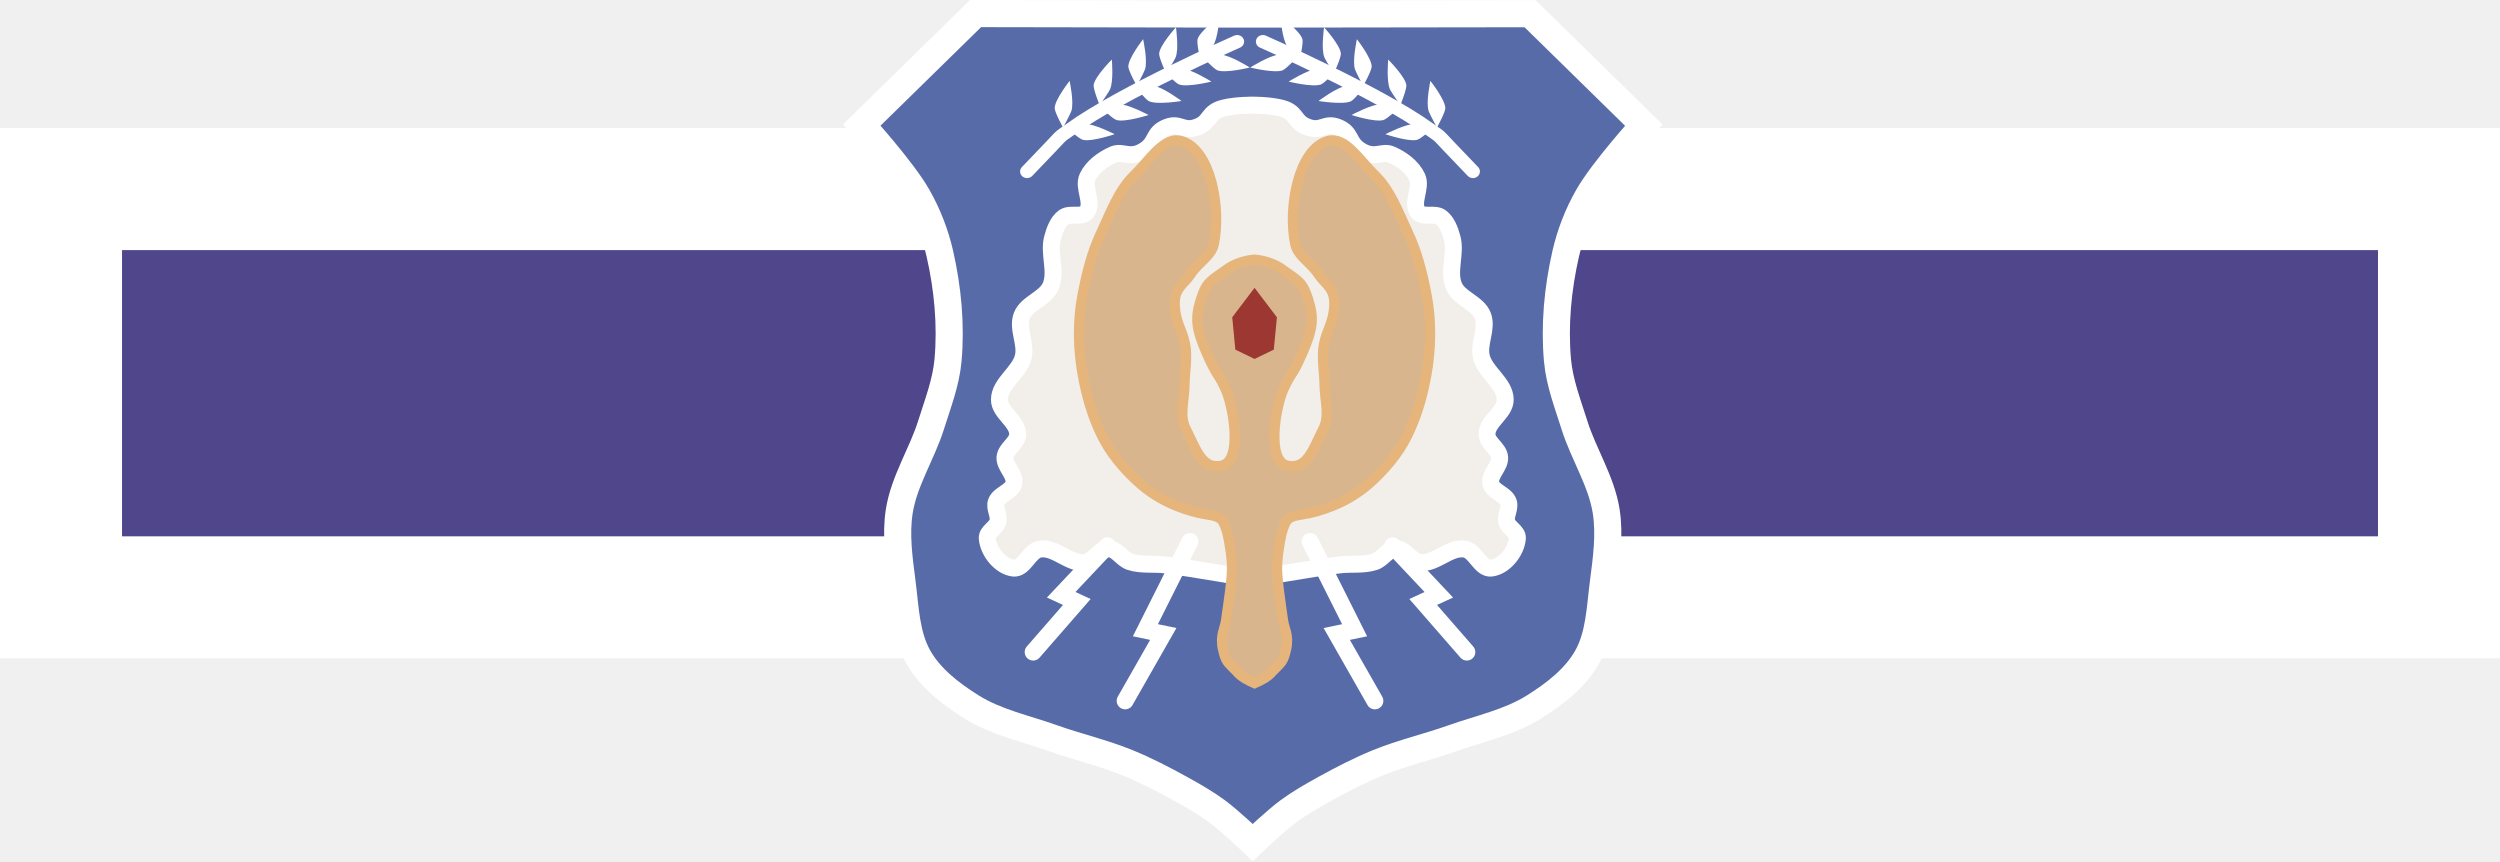
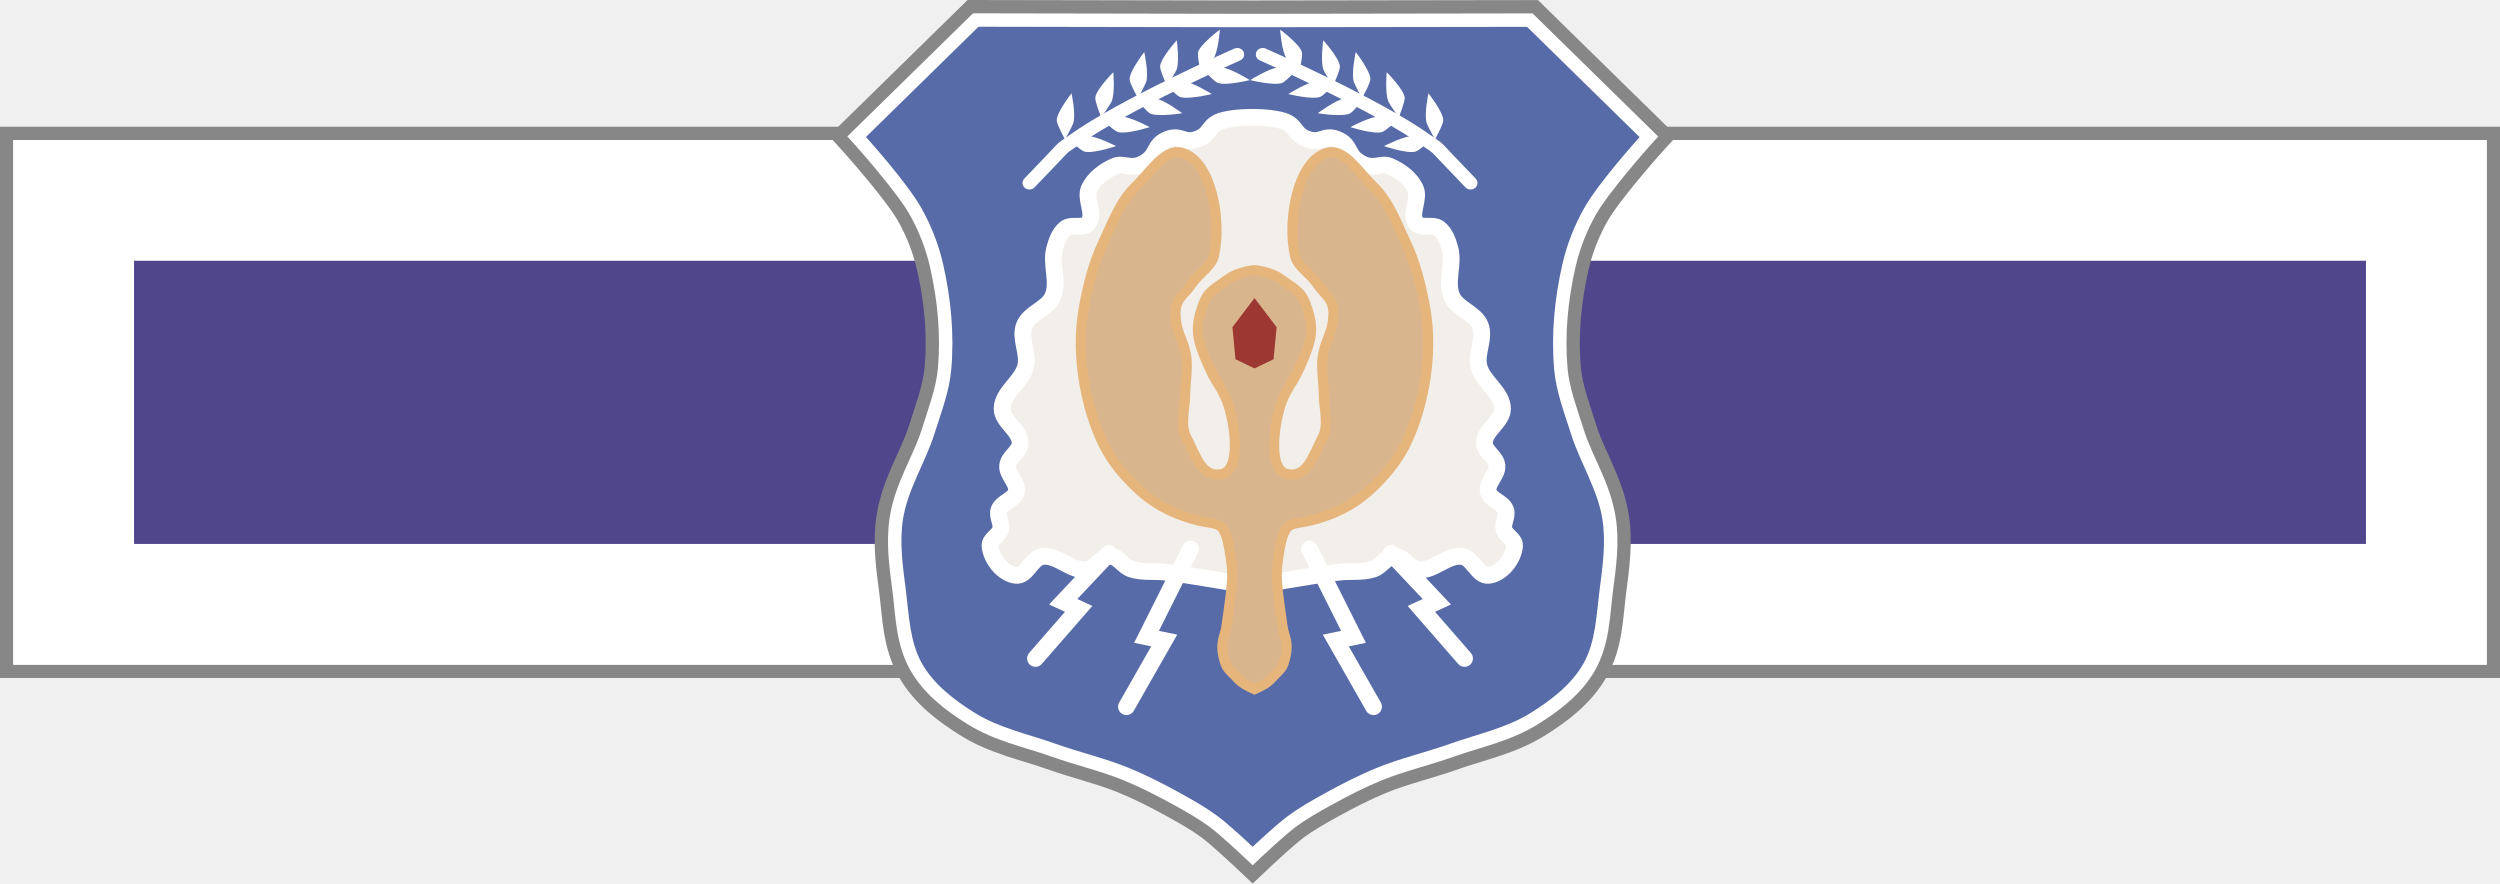
- <svg xmlns="http://www.w3.org/2000/svg" version="1.1" id="svg1" width="278.757" height="96.019" viewBox="0 0 278.757 96.019">
+ <svg xmlns="http://www.w3.org/2000/svg" version="1.1" id="svg1" width="281.758" height="99.584" viewBox="0 0 281.758 99.584">
  <defs id="defs1">
    </defs>
-   <g id="g1" transform="translate(-0.6213951,-131.6047)">
+   <g id="g1" transform="translate(0.8789062,-130.1044)">
+     <g id="rect10">
+       <path style="color:#000000;fill:#4f468c;-inkscape-stroke:none" d="M 7.425,152.689 H 272.575 V 198.211 H 7.425 Z" id="path11" />
+       <path style="color:#000000;fill:#ffffff;stroke:#878787;stroke-width:3;stroke-dasharray:none;stroke-opacity:1;paint-order:markers stroke fill" d="m 0.621,145.887 v 59.127 H 279.379 V 145.887 Z M 14.229,159.492 H 265.771 V 191.408 H 14.229 Z" id="path12" />
+     </g>
    <rect style="display:inline;fill:#4f468c;fill-opacity:1;stroke:#ffffff;stroke-width:13.606;stroke-linecap:butt;stroke-linejoin:miter;stroke-miterlimit:4;stroke-dasharray:none;stroke-opacity:1;paint-order:normal" id="rect2" width="265.151" height="45.522" x="7.425" y="152.689" />
-     <path style="display:inline;fill:#576ba9;fill-opacity:1;stroke:#ffffff;stroke-width:3.024;stroke-opacity:1" d="m 140.314,133.173 -30.914,-0.055 -12.685,12.425 c 0,0 4.547,5.024 6.209,7.945 1.131,1.988 1.983,4.163 2.491,6.393 0.884,3.879 1.271,7.938 0.913,11.9 -0.223,2.474 -1.144,4.838 -1.89,7.207 -1.025,3.255 -3.009,6.235 -3.543,9.606 -0.417,2.631 -0.027,5.343 0.313,7.984 0.364,2.822 0.429,5.865 1.84,8.337 1.336,2.341 3.625,4.09 5.91,5.519 2.749,1.719 6.026,2.396 9.08,3.483 2.732,0.972 5.578,1.623 8.263,2.717 2.044,0.833 4.012,1.851 5.944,2.917 1.397,0.771 2.791,1.565 4.075,2.512 1.363,1.005 3.777,3.287 3.98,3.48 0.203,-0.192 2.618,-2.474 3.981,-3.478 1.284,-0.947 2.679,-1.74 4.076,-2.51 1.933,-1.066 3.901,-2.083 5.945,-2.915 2.685,-1.093 5.532,-1.743 8.264,-2.714 3.054,-1.086 6.332,-1.763 9.081,-3.481 2.286,-1.428 4.575,-3.176 5.912,-5.517 1.411,-2.471 1.477,-5.514 1.842,-8.336 0.341,-2.642 0.731,-5.353 0.315,-7.984 -0.533,-3.371 -2.517,-6.351 -3.541,-9.607 -0.745,-2.369 -1.666,-4.734 -1.888,-7.208 -0.356,-3.962 0.032,-8.021 0.917,-11.9 0.509,-2.23 1.361,-4.405 2.493,-6.392 1.664,-2.921 6.212,-7.943 6.212,-7.943 l -12.682,-12.428 z" id="path2" />
+     <g id="path2">
+       <path style="color:#000000;fill:#ffffff;stroke:#878787;stroke-width:3;stroke-dasharray:none;stroke-opacity:1;paint-order:markers stroke fill" d="m 108.785,131.605 -14.166,13.873 0.975,1.078 c 0,0 4.572,5.139 6.018,7.678 1.058,1.859 1.856,3.902 2.33,5.982 0.854,3.749 1.221,7.655 0.881,11.428 -0.197,2.189 -1.06,4.454 -1.826,6.889 -0.936,2.974 -2.991,6.018 -3.594,9.824 -0.465,2.933 -0.032,5.787 0.307,8.414 0.349,2.709 0.361,5.975 2.025,8.893 1.543,2.706 4.051,4.569 6.422,6.051 3.055,1.91 6.456,2.586 9.375,3.625 2.843,1.012 5.666,1.661 8.199,2.693 1.959,0.798 3.875,1.787 5.783,2.84 1.385,0.764 2.722,1.53 3.91,2.406 1.169,0.862 3.644,3.178 3.836,3.359 l 1.041,0.984 1.039,-0.984 c 0.192,-0.181 2.668,-2.497 3.838,-3.359 1.189,-0.876 2.525,-1.638 3.91,-2.402 1.909,-1.053 3.825,-2.042 5.785,-2.84 2.533,-1.031 5.355,-1.678 8.199,-2.689 2.919,-1.038 6.321,-1.714 9.377,-3.623 2.371,-1.481 4.88,-3.346 6.424,-6.051 1.665,-2.918 1.677,-6.182 2.027,-8.891 0.339,-2.627 0.772,-5.481 0.309,-8.414 -0.602,-3.807 -2.655,-6.85 -3.59,-9.824 -0.765,-2.435 -1.629,-4.702 -1.826,-6.891 -0.339,-3.773 0.031,-7.679 0.887,-11.428 0.475,-2.081 1.273,-4.122 2.332,-5.98 1.446,-2.539 6.018,-7.676 6.018,-7.676 l 0.977,-1.078 -14.162,-13.879 -31.527,0.049 z m 1.23,3.025 30.299,0.055 30.297,-0.047 11.223,10.998 c -1.187,1.325 -3.928,4.442 -5.449,7.113 -1.205,2.116 -2.112,4.426 -2.654,6.805 -0.915,4.008 -1.32,8.219 -0.947,12.371 0.248,2.759 1.227,5.222 1.951,7.525 1.112,3.537 3.024,6.455 3.488,9.391 0.368,2.328 0.023,4.898 -0.32,7.555 -0.379,2.936 -0.5,5.754 -1.656,7.779 -1.128,1.976 -3.2,3.61 -5.4,4.984 -2.443,1.526 -5.596,2.204 -8.785,3.338 -2.62,0.932 -5.491,1.583 -8.328,2.738 -2.129,0.867 -4.149,1.913 -6.105,2.992 -1.409,0.777 -2.862,1.6 -4.242,2.617 -1.164,0.858 -2.256,1.916 -3.084,2.689 -0.827,-0.774 -1.92,-1.831 -3.084,-2.689 -1.38,-1.018 -2.833,-1.842 -4.242,-2.619 -1.956,-1.08 -3.975,-2.127 -6.104,-2.994 -2.837,-1.156 -5.707,-1.808 -8.326,-2.74 -3.189,-1.135 -6.343,-1.815 -8.785,-3.342 -2.2,-1.375 -4.271,-3.008 -5.398,-4.984 -1.155,-2.026 -1.276,-4.845 -1.654,-7.781 -0.342,-2.656 -0.687,-5.226 -0.318,-7.555 0.465,-2.935 2.379,-5.852 3.492,-9.389 0.725,-2.304 1.704,-4.767 1.953,-7.525 0.374,-4.152 -0.032,-8.362 -0.945,-12.371 -0.542,-2.379 -1.446,-4.69 -2.65,-6.807 -1.52,-2.671 -4.26,-5.787 -5.447,-7.113 z" id="path14" />
+       <path style="color:#000000;fill:#576ba9;-inkscape-stroke:none" d="m 140.314,133.173 -30.914,-0.055 -12.685,12.425 c 0,0 4.547,5.024 6.209,7.945 1.131,1.988 1.983,4.163 2.491,6.393 0.884,3.879 1.271,7.938 0.913,11.9 -0.223,2.474 -1.144,4.838 -1.89,7.207 -1.025,3.255 -3.009,6.235 -3.543,9.606 -0.417,2.631 -0.027,5.343 0.313,7.984 0.364,2.822 0.429,5.865 1.84,8.337 1.336,2.341 3.625,4.09 5.91,5.519 2.749,1.719 6.026,2.396 9.08,3.483 2.732,0.972 5.578,1.623 8.263,2.717 2.044,0.833 4.012,1.851 5.944,2.917 1.397,0.771 2.791,1.565 4.075,2.512 1.363,1.005 3.777,3.287 3.98,3.48 0.203,-0.192 2.618,-2.474 3.981,-3.478 1.284,-0.947 2.679,-1.74 4.076,-2.51 1.933,-1.066 3.901,-2.083 5.945,-2.915 2.685,-1.093 5.532,-1.743 8.264,-2.714 3.054,-1.086 6.332,-1.763 9.081,-3.481 2.286,-1.428 4.575,-3.176 5.912,-5.517 1.411,-2.471 1.477,-5.514 1.842,-8.336 0.341,-2.642 0.731,-5.353 0.315,-7.984 -0.533,-3.371 -2.517,-6.351 -3.541,-9.607 -0.745,-2.369 -1.666,-4.734 -1.888,-7.208 -0.356,-3.962 0.032,-8.021 0.917,-11.9 0.509,-2.23 1.361,-4.405 2.493,-6.392 1.664,-2.921 6.212,-7.943 6.212,-7.943 l -12.682,-12.428 z" id="path13" />
+     </g>
    <path style="display:inline;fill:#f2efea;fill-opacity:1;stroke:#ffffff;stroke-width:1.89;stroke-linecap:butt;stroke-linejoin:miter;stroke-miterlimit:4;stroke-dasharray:none;stroke-dashoffset:0;stroke-opacity:1;paint-order:normal" d="m 140.258,143.331 c 0,0 -1.729,-0.024 -3.127,0.304 -1.904,0.448 -1.431,1.483 -2.906,2.089 -1.707,0.701 -1.996,-0.521 -3.487,0.069 -1.677,0.664 -1.038,1.754 -2.684,2.684 -1.523,0.86 -2.282,-0.084 -3.293,0.36 -1.167,0.513 -2.335,1.365 -2.878,2.518 -0.554,1.177 0.715,2.896 -0.111,3.902 -0.552,0.673 -1.853,0.055 -2.546,0.581 -0.694,0.527 -1.015,1.457 -1.245,2.297 -0.476,1.732 0.499,3.735 -0.211,5.385 -0.605,1.407 -2.656,1.86 -3.209,3.288 -0.552,1.424 0.516,3.095 0.157,4.579 -0.428,1.768 -2.634,2.946 -2.658,4.765 -0.02,1.461 2.05,2.424 2.032,3.885 -0.012,0.969 -1.32,1.579 -1.409,2.544 -0.095,1.027 1.201,1.928 0.978,2.935 -0.205,0.928 -1.645,1.177 -1.957,2.074 -0.239,0.688 0.364,1.47 0.189,2.177 -0.176,0.713 -1.245,1.122 -1.19,1.854 0.11,1.471 1.453,3.16 2.919,3.326 1.198,0.136 1.747,-1.912 2.935,-2.113 1.718,-0.291 3.28,1.689 5.01,1.487 1.016,-0.118 1.639,-1.539 2.661,-1.526 0.931,0.011 1.503,1.158 2.387,1.448 1.257,0.412 2.64,0.188 3.953,0.352 3.247,0.406 9.691,1.566 9.691,1.566 0,0 6.444,-1.159 9.691,-1.566 1.313,-0.164 2.696,0.06 3.953,-0.352 0.884,-0.29 1.457,-1.437 2.387,-1.448 1.023,-0.013 1.646,1.408 2.661,1.526 1.73,0.202 3.292,-1.778 5.01,-1.487 1.189,0.201 1.737,2.25 2.935,2.113 1.466,-0.167 2.808,-1.855 2.919,-3.326 0.055,-0.732 -1.014,-1.141 -1.19,-1.854 -0.175,-0.707 0.429,-1.489 0.189,-2.177 -0.312,-0.898 -1.752,-1.146 -1.957,-2.074 -0.222,-1.007 1.073,-1.908 0.978,-2.935 -0.089,-0.965 -1.397,-1.575 -1.409,-2.544 -0.017,-1.461 2.052,-2.424 2.032,-3.885 -0.025,-1.819 -2.231,-2.997 -2.658,-4.765 -0.359,-1.484 0.708,-3.155 0.157,-4.579 -0.553,-1.428 -2.604,-1.881 -3.209,-3.288 -0.71,-1.65 0.265,-3.653 -0.211,-5.385 -0.231,-0.84 -0.552,-1.77 -1.245,-2.297 -0.693,-0.526 -1.994,0.092 -2.546,-0.581 -0.826,-1.006 0.444,-2.725 -0.111,-3.902 -0.543,-1.153 -1.711,-2.006 -2.878,-2.518 -1.011,-0.444 -1.771,0.501 -3.293,-0.36 -1.646,-0.93 -1.007,-2.021 -2.684,-2.684 -1.491,-0.59 -1.78,0.632 -3.487,-0.069 -1.475,-0.606 -1.002,-1.641 -2.906,-2.089 -1.398,-0.329 -3.127,-0.304 -3.127,-0.304 z" id="path3" />
    <path style="display:inline;fill:none;fill-opacity:1;stroke:#ffffff;stroke-width:1.89;stroke-linecap:round;stroke-linejoin:miter;stroke-miterlimit:4;stroke-dasharray:none;stroke-dashoffset:0;stroke-opacity:1;paint-order:normal" d="m 124.091,192.469 -5.144,5.454 1.744,0.803 -4.869,5.587 m 17.477,-12.331 -4.962,9.895 1.993,0.415 -4.252,7.459 m 29.832,-17.281 5.144,5.454 -1.744,0.803 4.869,5.587 m -17.477,-12.331 4.962,9.895 -1.993,0.415 4.252,7.459" id="path4" />
    <path style="display:inline;fill:#d9b58d;fill-opacity:1;stroke:#e6b57c;stroke-width:1.134;stroke-linecap:butt;stroke-linejoin:miter;stroke-miterlimit:4;stroke-dasharray:none;stroke-dashoffset:0;stroke-opacity:1;paint-order:normal" d="m 131.951,147.256 c -1.767,-0.126 -3.243,2.324 -4.871,3.898 -1.747,1.69 -2.629,4.185 -3.67,6.381 -1.054,2.224 -1.632,4.596 -2.094,7.014 -0.553,2.896 -0.489,5.999 0.039,8.9 0.443,2.433 1.102,4.649 2.143,6.762 0.938,1.905 2.361,3.588 3.918,5.033 1.273,1.182 2.804,2.147 4.422,2.779 1.144,0.447 2.138,0.753 3.191,0.918 0.801,0.126 1.664,0.233 1.996,0.9 0.405,0.814 0.57,1.461 0.84,3.406 0.243,1.746 0.089,2.774 -0.059,4.07 -0.116,1.016 -0.336,2.414 -0.475,3.459 -0.127,0.952 -0.691,1.663 -0.342,3.221 0.325,1.448 0.507,1.417 1.498,2.445 0.548,0.657 1.269,1.005 2.02,1.344 0.751,-0.338 1.473,-0.687 2.021,-1.344 0.991,-1.028 1.171,-0.997 1.496,-2.445 0.349,-1.558 -0.215,-2.269 -0.342,-3.221 -0.139,-1.045 -0.359,-2.443 -0.475,-3.459 -0.148,-1.296 -0.301,-2.325 -0.059,-4.07 0.27,-1.945 0.437,-2.592 0.842,-3.406 0.332,-0.667 1.195,-0.775 1.996,-0.9 1.053,-0.165 2.045,-0.471 3.189,-0.918 1.618,-0.632 3.149,-1.598 4.422,-2.779 1.557,-1.445 2.982,-3.128 3.92,-5.033 1.04,-2.113 1.7,-4.329 2.143,-6.762 0.528,-2.901 0.592,-6.004 0.039,-8.9 -0.462,-2.418 -1.04,-4.789 -2.094,-7.014 -1.041,-2.196 -1.923,-4.691 -3.67,-6.381 -1.737,-1.679 -3.3,-4.355 -5.229,-3.838 -3.303,0.885 -4.519,7.464 -3.662,11.512 0.285,1.346 1.63,1.921 2.609,3.385 0.761,1.137 1.828,1.514 1.746,3.424 -0.086,1.999 -0.819,2.646 -1.16,4.383 -0.273,1.393 0.063,3.178 0.078,4.598 0.017,1.639 0.605,3.381 -0.156,4.832 -1.079,2.059 -1.728,4.546 -3.973,4.078 -2.42,-0.505 -1.329,-6.695 -0.393,-8.668 0.918,-1.933 0.904,-1.263 2.057,-3.906 1.169,-2.681 1.303,-3.874 0.643,-5.943 -0.618,-1.936 -0.953,-1.991 -2.99,-3.434 -1.303,-0.923 -3,-1.029 -3,-1.029 0,0 -1.697,0.106 -3,1.029 -2.037,1.443 -2.373,1.498 -2.99,3.434 -0.66,2.069 -0.527,3.262 0.643,5.943 1.153,2.643 1.139,1.973 2.057,3.906 0.937,1.972 2.03,8.163 -0.391,8.668 -2.245,0.468 -2.895,-2.019 -3.975,-4.078 -0.761,-1.451 -0.172,-3.193 -0.154,-4.832 0.015,-1.42 0.35,-3.205 0.076,-4.598 -0.341,-1.737 -1.075,-2.384 -1.16,-4.383 -0.082,-1.91 0.985,-2.286 1.746,-3.424 0.979,-1.464 2.324,-2.039 2.609,-3.385 0.857,-4.047 -0.358,-10.627 -3.66,-11.512 -0.121,-0.032 -0.24,-0.052 -0.357,-0.06 z" id="path6" />
    <path style="display:inline;fill:#9c3731;fill-opacity:1;stroke:none;stroke-width:1.134;stroke-linecap:butt;stroke-linejoin:miter;stroke-miterlimit:4;stroke-dasharray:none;stroke-dashoffset:0;stroke-opacity:1;paint-order:normal" d="m 140.508,163.699 -2.49,3.279 0.346,3.611 2.145,1.039 2.146,-1.039 0.346,-3.611 z" id="path7" />
    <g id="g9" transform="matrix(0.9704876,-0.03494144,0.03695227,0.9176765,-2.374001,16.44501)" style="stroke-width:1.059">
      <path style="fill:none;fill-opacity:1;stroke:#ffffff;stroke-width:1.601;stroke-linecap:round;stroke-linejoin:miter;stroke-miterlimit:4;stroke-dasharray:none;stroke-dashoffset:0;stroke-opacity:1;paint-order:normal" d="m 115.351,150.72 c 5.148,-5.203 3.299,-3.608 5.25,-4.985 5.905,-4.168 19.451,-9.856 19.451,-9.856 m 26.453,16.788 c -4.737,-5.579 -3.015,-3.848 -4.856,-5.37 -5.571,-4.605 -18.645,-11.306 -18.645,-11.306" id="path8" />
      <path style="fill:#ffffff;fill-opacity:1;stroke:none;stroke-width:1.601;stroke-linecap:round;stroke-linejoin:miter;stroke-miterlimit:4;stroke-dasharray:none;stroke-dashoffset:0;stroke-opacity:1;paint-order:normal" d="m 119.682,145.544 c 0,0 0.856,-1.516 1.024,-1.951 0.386,-1 -0.055,-3.681 -0.055,-3.681 0,0 -1.788,2.214 -1.84,3.238 -0.025,0.498 0.872,2.394 0.872,2.394 z m 42.898,1.633 c 0,0 -0.738,-1.577 -0.873,-2.023 -0.309,-1.026 0.335,-3.666 0.335,-3.666 0,0 1.614,2.343 1.589,3.369 -0.013,0.499 -1.051,2.321 -1.051,2.321 z" id="path9" />
      <path style="fill:#ffffff;fill-opacity:1;stroke:none;stroke-width:1.601;stroke-linecap:round;stroke-linejoin:miter;stroke-miterlimit:4;stroke-dasharray:none;stroke-dashoffset:0;stroke-opacity:1;paint-order:normal" d="m 119.97,145.433 c 0,0 1.723,-0.247 2.19,-0.245 1.072,0.004 3.409,1.389 3.409,1.389 0,0 -2.712,0.861 -3.685,0.538 -0.473,-0.157 -1.913,-1.682 -1.913,-1.682 z m 42.331,1.612 c 0,0 -1.7,-0.377 -2.165,-0.411 -1.069,-0.077 -3.505,1.126 -3.505,1.126 0,0 2.639,1.065 3.634,0.817 0.484,-0.121 2.036,-1.532 2.036,-1.532 z" id="path9-3" />
      <path style="fill:#ffffff;fill-opacity:1;stroke:none;stroke-width:1.601;stroke-linecap:round;stroke-linejoin:miter;stroke-miterlimit:4;stroke-dasharray:none;stroke-dashoffset:0;stroke-opacity:1;paint-order:normal" d="m 123.975,143.148 c 0,0 1.728,-0.214 2.194,-0.203 1.072,0.024 3.382,1.454 3.382,1.454 0,0 -2.728,0.81 -3.695,0.468 -0.47,-0.166 -1.881,-1.718 -1.881,-1.718 z m 34.507,1.314 c 0,0 -1.707,-0.345 -2.172,-0.369 -1.07,-0.057 -3.483,1.192 -3.483,1.192 0,0 2.659,1.015 3.649,0.747 0.482,-0.13 2.006,-1.57 2.006,-1.57 z" id="path9-3-2" />
      <path style="fill:#ffffff;fill-opacity:1;stroke:none;stroke-width:1.601;stroke-linecap:round;stroke-linejoin:miter;stroke-miterlimit:4;stroke-dasharray:none;stroke-dashoffset:0;stroke-opacity:1;paint-order:normal" d="m 128.079,140.742 c 0,0 1.74,0.057 2.199,0.139 1.055,0.19 3.116,1.96 3.116,1.96 0,0 -2.821,0.377 -3.723,-0.111 -0.439,-0.237 -1.592,-1.989 -1.592,-1.989 z m 26.492,1.009 c 0,0 -1.739,-0.076 -2.203,-0.028 -1.066,0.109 -3.256,1.718 -3.256,1.718 0,0 2.784,0.59 3.72,0.173 0.456,-0.203 1.739,-1.862 1.739,-1.862 z" id="path9-3-2-2" />
      <path style="fill:#ffffff;fill-opacity:1;stroke:none;stroke-width:1.601;stroke-linecap:round;stroke-linejoin:miter;stroke-miterlimit:4;stroke-dasharray:none;stroke-dashoffset:0;stroke-opacity:1;paint-order:normal" d="m 131.437,138.977 c 0,0 1.739,-0.091 2.203,-0.048 1.067,0.1 3.271,1.689 3.271,1.689 0,0 -2.778,0.615 -3.719,0.206 -0.458,-0.199 -1.755,-1.847 -1.755,-1.847 z m 19.921,0.759 c 0,0 -1.727,-0.223 -2.193,-0.215 -1.072,0.018 -3.39,1.435 -3.39,1.435 0,0 2.724,0.825 3.692,0.488 0.471,-0.164 1.891,-1.708 1.891,-1.708 z" id="path9-3-2-2-4" />
      <path style="fill:#ffffff;fill-opacity:1;stroke:none;stroke-width:1.601;stroke-linecap:round;stroke-linejoin:miter;stroke-miterlimit:4;stroke-dasharray:none;stroke-dashoffset:0;stroke-opacity:1;paint-order:normal" d="m 135.912,137.435 c 0,0 1.739,-0.091 2.203,-0.048 1.067,0.1 3.271,1.689 3.271,1.689 0,0 -2.778,0.615 -3.719,0.206 -0.458,-0.199 -1.755,-1.847 -1.755,-1.847 z m 11.101,0.423 c 0,0 -1.727,-0.223 -2.193,-0.215 -1.072,0.018 -3.39,1.435 -3.39,1.435 0,0 2.724,0.825 3.692,0.488 0.471,-0.164 1.891,-1.708 1.891,-1.708 z" id="path9-3-2-2-4-6" />
      <path style="fill:#ffffff;fill-opacity:1;stroke:none;stroke-width:1.601;stroke-linecap:round;stroke-linejoin:miter;stroke-miterlimit:4;stroke-dasharray:none;stroke-dashoffset:0;stroke-opacity:1;paint-order:normal" d="m 123.98,142.99 c 0,0 1.026,-1.407 1.243,-1.82 0.499,-0.949 0.37,-3.663 0.37,-3.663 0,0 -2.032,1.992 -2.202,3.004 -0.083,0.492 0.589,2.479 0.589,2.479 z m 34.509,1.314 c 0,0 -0.916,-1.481 -1.101,-1.909 -0.425,-0.984 -0.091,-3.68 -0.091,-3.68 0,0 1.874,2.141 1.967,3.162 0.045,0.497 -0.776,2.427 -0.776,2.427 z" id="path9-4" />
      <path style="fill:#ffffff;fill-opacity:1;stroke:none;stroke-width:1.601;stroke-linecap:round;stroke-linejoin:miter;stroke-miterlimit:4;stroke-dasharray:none;stroke-dashoffset:0;stroke-opacity:1;paint-order:normal" d="m 128.336,140.811 c 0,0 0.848,-1.52 1.014,-1.956 0.381,-1.002 -0.074,-3.68 -0.074,-3.68 0,0 -1.777,2.223 -1.824,3.247 -0.023,0.498 0.884,2.389 0.884,2.389 z m 25.974,0.989 c 0,0 -0.73,-1.58 -0.862,-2.028 -0.303,-1.028 0.354,-3.664 0.354,-3.664 0,0 1.602,2.352 1.571,3.377 -0.015,0.499 -1.063,2.315 -1.063,2.315 z" id="path9-4-5" />
      <path style="fill:#ffffff;fill-opacity:1;stroke:none;stroke-width:1.601;stroke-linecap:round;stroke-linejoin:miter;stroke-miterlimit:4;stroke-dasharray:none;stroke-dashoffset:0;stroke-opacity:1;paint-order:normal" d="m 131.76,139.426 c 0,0 0.954,-1.456 1.151,-1.879 0.451,-0.972 0.188,-3.676 0.188,-3.676 0,0 -1.93,2.091 -2.05,3.109 -0.058,0.496 0.712,2.446 0.712,2.446 z m 19.242,0.733 c 0,0 -0.841,-1.524 -1.004,-1.961 -0.376,-1.004 0.092,-3.68 0.092,-3.68 0,0 1.766,2.232 1.808,3.256 0.02,0.499 -0.896,2.385 -0.896,2.385 z" id="path9-4-5-1" />
      <path style="fill:#ffffff;fill-opacity:1;stroke:none;stroke-width:1.601;stroke-linecap:round;stroke-linejoin:miter;stroke-miterlimit:4;stroke-dasharray:none;stroke-dashoffset:0;stroke-opacity:1;paint-order:normal" d="m 135.745,137.934 c 0,0 1.222,-1.24 1.498,-1.616 0.634,-0.864 0.908,-3.567 0.908,-3.567 0,0 -2.304,1.67 -2.623,2.645 -0.155,0.474 0.216,2.539 0.216,2.539 z m 11.397,0.434 c 0,0 -1.125,-1.329 -1.371,-1.725 -0.566,-0.91 -0.634,-3.626 -0.634,-3.626 0,0 2.171,1.84 2.414,2.836 0.118,0.485 -0.408,2.515 -0.408,2.515 z" id="path9-4-5-1-2" />
    </g>
  </g>
</svg>
